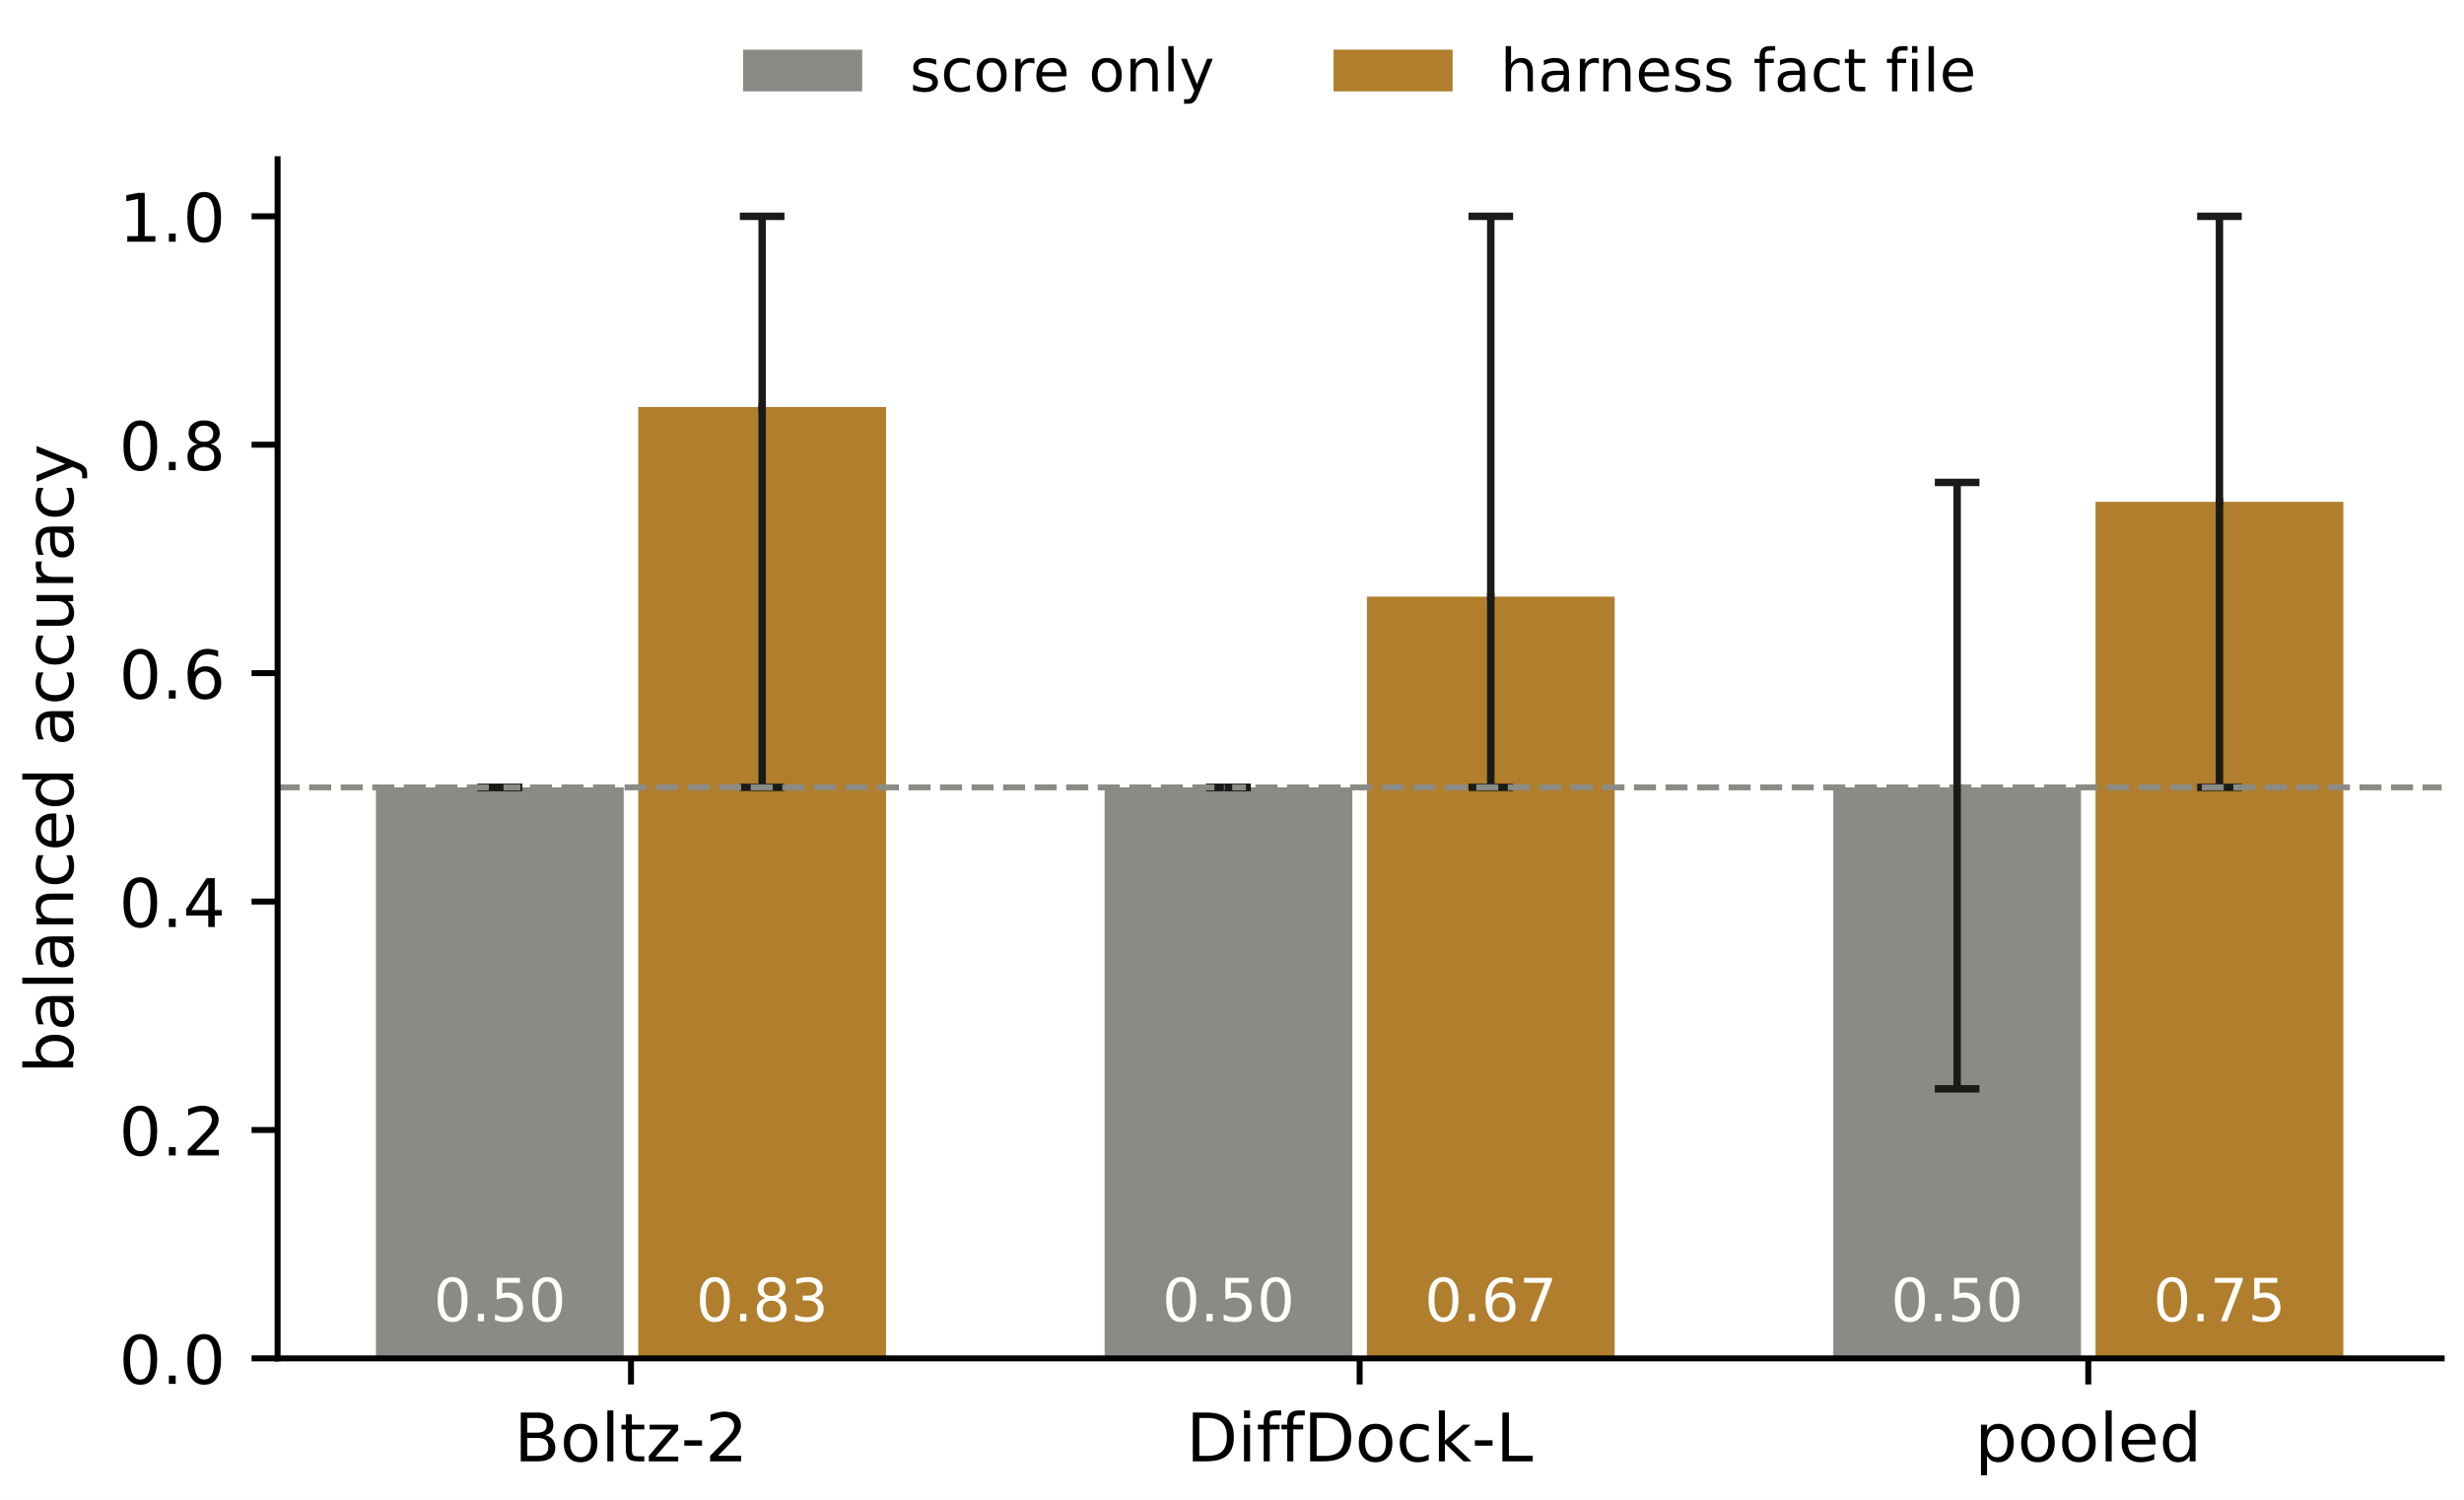
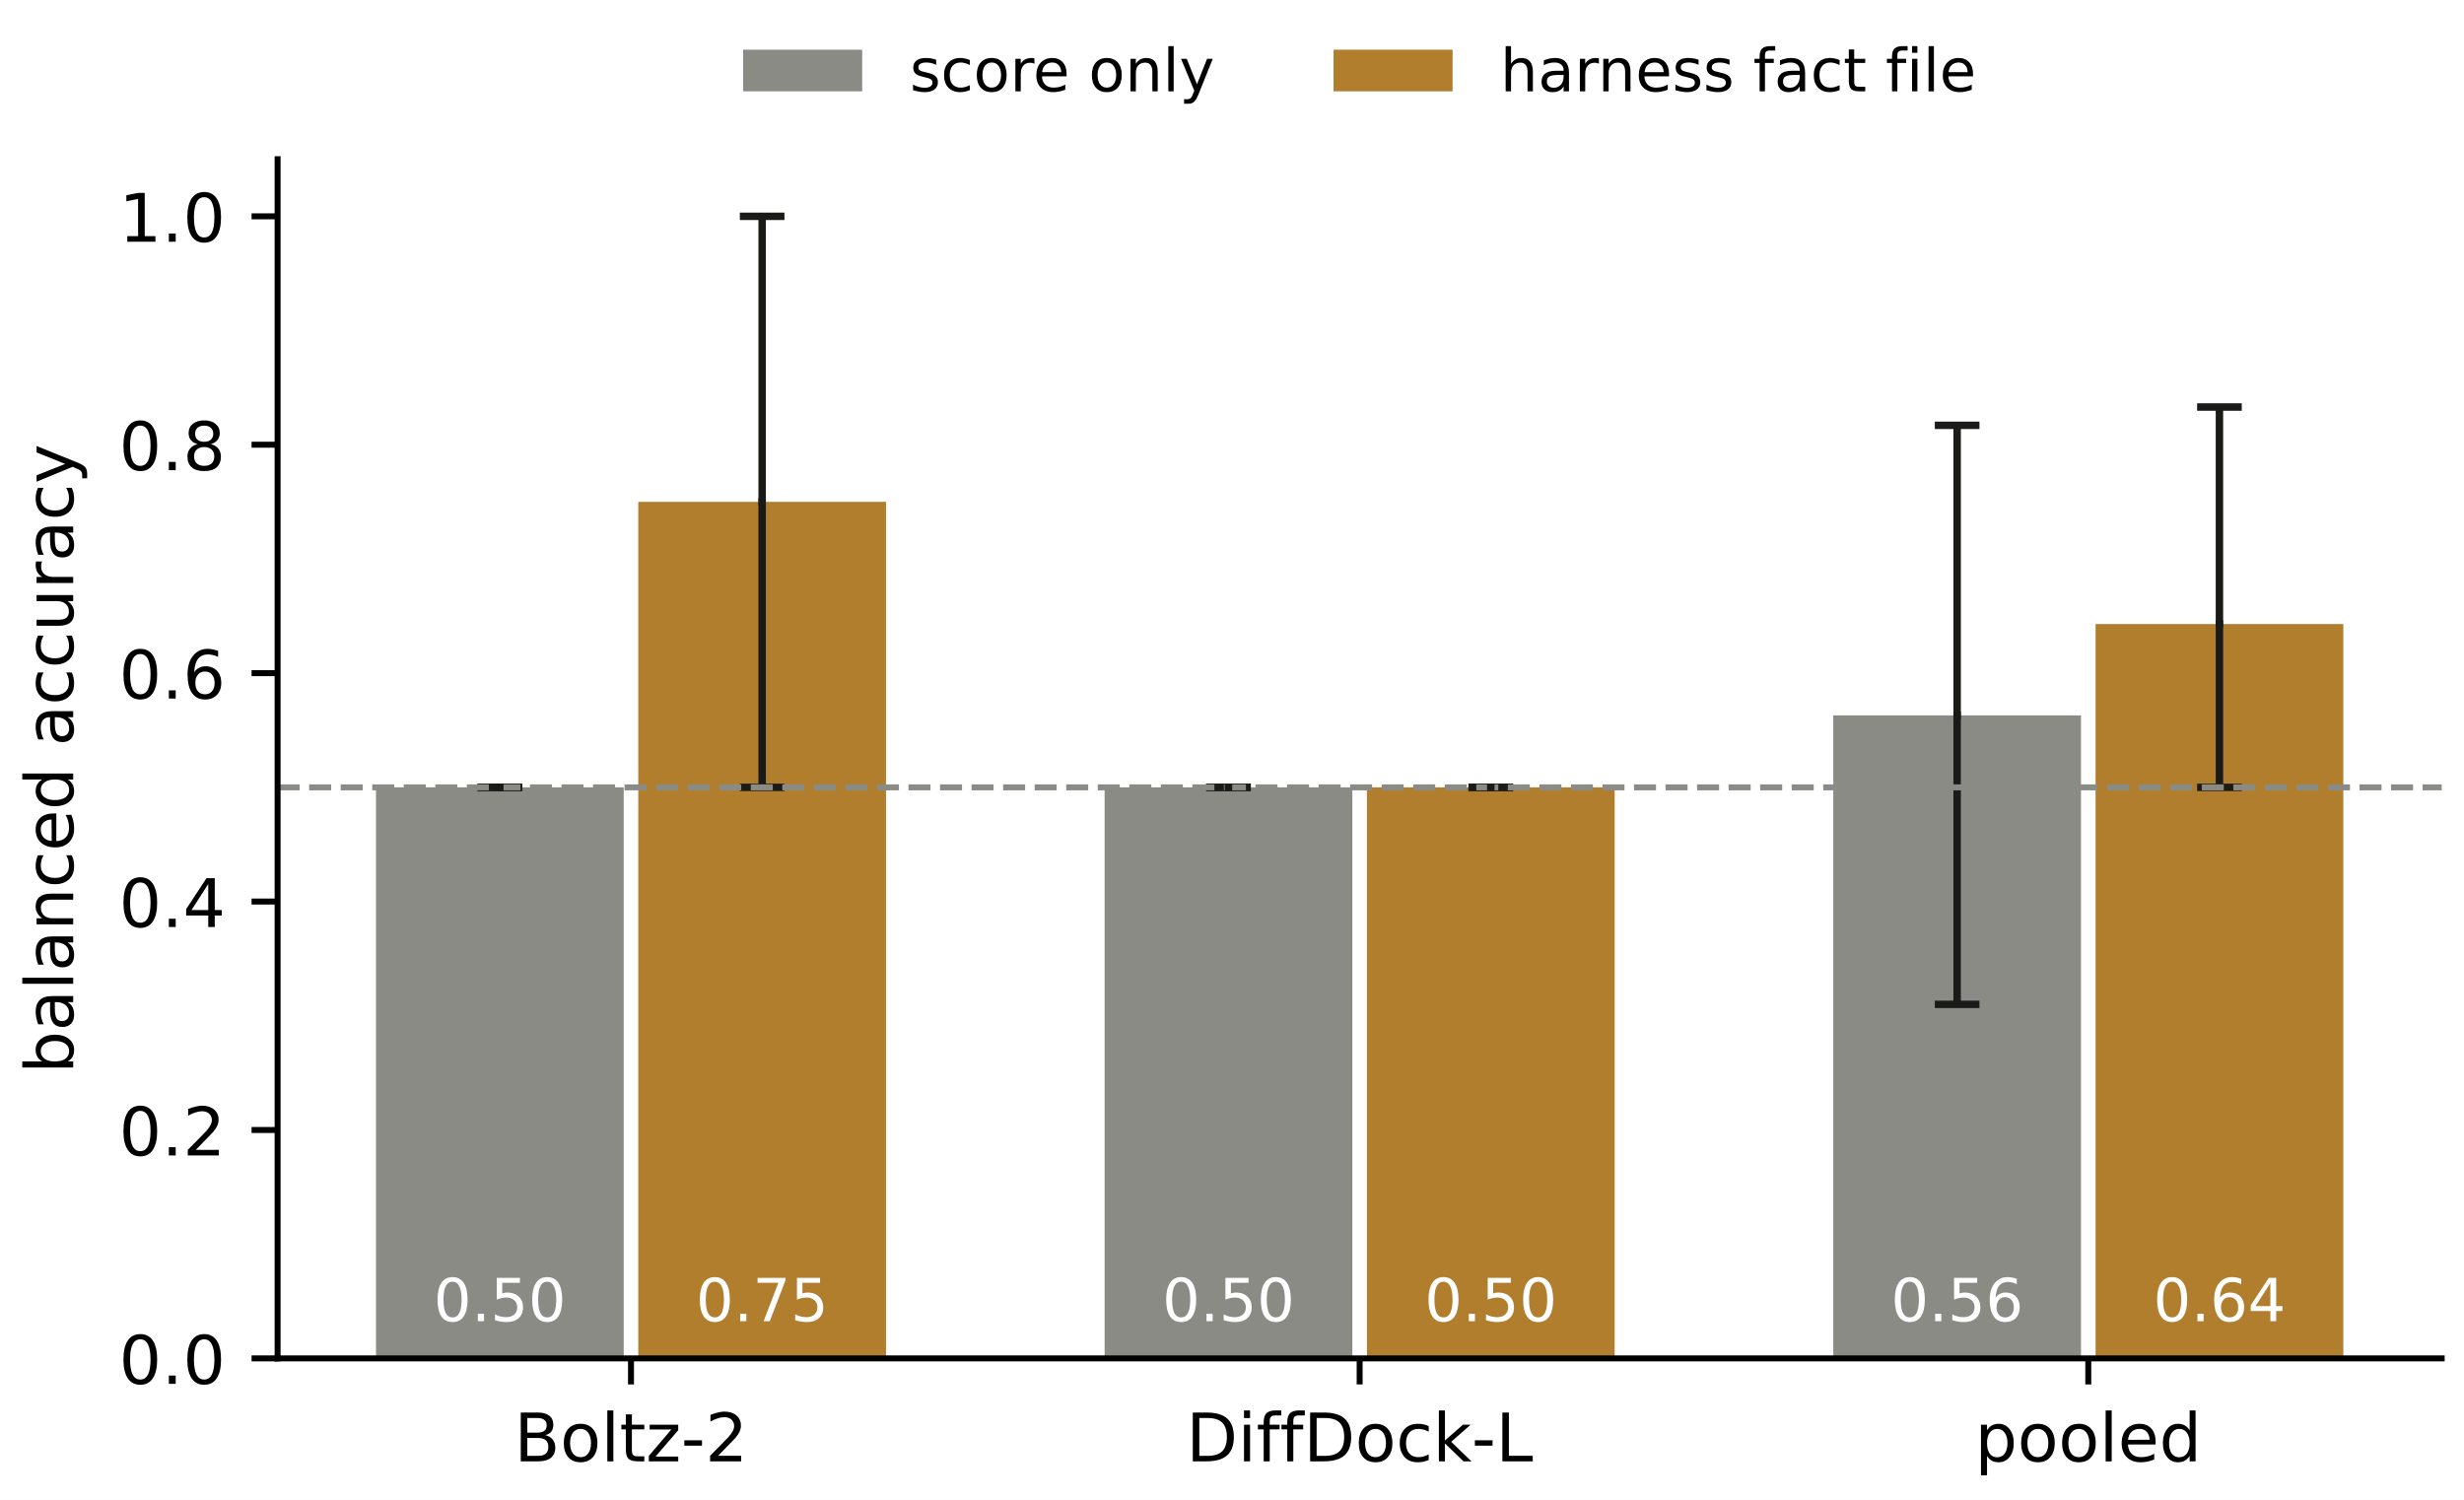
<svg xmlns="http://www.w3.org/2000/svg" xmlns:xlink="http://www.w3.org/1999/xlink" width="331.2pt" height="201.6pt" viewBox="0 0 331.2 201.6" version="1.1">
  <defs>
    <style type="text/css">*{stroke-linejoin: round; stroke-linecap: butt}</style>
  </defs>
  <g id="figure_1">
    <g id="patch_1">
      <path d="M 0 201.6  L 331.2 201.6  L 331.2 0  L 0 0  z " style="fill: #ffffff" />
    </g>
    <g id="axes_1">
      <g id="patch_2">
        <path d="M 37.314 182.599  L 328.2 182.599  L 328.2 21.401  L 37.314 21.401  z " style="fill: #ffffff" />
      </g>
      <g id="patch_3">
        <path d="M 50.536 182.599  L 83.836 182.599  L 83.836 105.838  L 50.536 105.838  z " clip-path="url(#p24f1129c32)" style="fill: #8b8b85" />
      </g>
      <g id="patch_4">
-         <path d="M 85.795 182.599  L 119.095 182.599  L 119.095 54.715  L 85.795 54.715  z " clip-path="url(#p24f1129c32)" style="fill: #b07e2c" />
+         <path d="M 85.795 182.599  L 119.095 182.599  L 119.095 67.457  L 85.795 67.457  z " clip-path="url(#p24f1129c32)" style="fill: #b07e2c" />
      </g>
      <g id="patch_5">
        <path d="M 148.477 182.599  L 181.777 182.599  L 181.777 105.838  L 148.477 105.838  z " clip-path="url(#p24f1129c32)" style="fill: #8b8b85" />
      </g>
      <g id="patch_6">
-         <path d="M 183.736 182.599  L 217.036 182.599  L 217.036 80.2  L 183.736 80.2  z " clip-path="url(#p24f1129c32)" style="fill: #b07e2c" />
+         <path d="M 183.736 182.599  L 217.036 182.599  L 217.036 105.838  L 183.736 105.838  z " clip-path="url(#p24f1129c32)" style="fill: #b07e2c" />
      </g>
      <g id="patch_7">
-         <path d="M 246.419 182.599  L 279.719 182.599  L 279.719 105.838  L 246.419 105.838  z " clip-path="url(#p24f1129c32)" style="fill: #8b8b85" />
+         <path d="M 246.419 182.599  L 279.719 182.599  L 279.719 96.166  L 246.419 96.166  z " clip-path="url(#p24f1129c32)" style="fill: #8b8b85" />
      </g>
      <g id="patch_8">
-         <path d="M 281.678 182.599  L 314.978 182.599  L 314.978 67.457  L 281.678 67.457  z " clip-path="url(#p24f1129c32)" style="fill: #b07e2c" />
+         <path d="M 281.678 182.599  L 314.978 182.599  L 314.978 83.884  L 281.678 83.884  z " clip-path="url(#p24f1129c32)" style="fill: #b07e2c" />
      </g>
      <g id="matplotlib.axis_1">
        <g id="xtick_1">
          <g id="line2d_1">
            <defs>
              <path id="m888860991e" d="M 0 0  L 0 3.5  " style="stroke: #000000; stroke-width: 0.8" />
            </defs>
            <g>
              <use xlink:href="#m888860991e" x="84.815" y="182.599" style="stroke: #000000; stroke-width: 0.8" />
            </g>
          </g>
          <g id="text_1">
            <text style="font-size: 9px; font-family: 'DejaVu Sans'; text-anchor: middle" x="84.815" y="196.438" transform="rotate(-0 84.81534 196.4377)">Boltz-2</text>
          </g>
        </g>
        <g id="xtick_2">
          <g id="line2d_2">
            <g>
              <use xlink:href="#m888860991e" x="182.757" y="182.599" style="stroke: #000000; stroke-width: 0.8" />
            </g>
          </g>
          <g id="text_2">
            <text style="font-size: 9px; font-family: 'DejaVu Sans'; text-anchor: middle" x="182.757" y="196.438" transform="rotate(-0 182.7568 196.4377)">DiffDock-L</text>
          </g>
        </g>
        <g id="xtick_3">
          <g id="line2d_3">
            <g>
              <use xlink:href="#m888860991e" x="280.698" y="182.599" style="stroke: #000000; stroke-width: 0.8" />
            </g>
          </g>
          <g id="text_3">
            <text style="font-size: 9px; font-family: 'DejaVu Sans'; text-anchor: middle" x="280.698" y="196.438" transform="rotate(-0 280.6982 196.4377)">pooled</text>
          </g>
        </g>
      </g>
      <g id="matplotlib.axis_2">
        <g id="ytick_1">
          <g id="line2d_4">
            <defs>
              <path id="m9c7fd201e3" d="M 0 0  L -3.5 0  " style="stroke: #000000; stroke-width: 0.8" />
            </defs>
            <g>
              <use xlink:href="#m9c7fd201e3" x="37.314" y="182.599" style="stroke: #000000; stroke-width: 0.8" />
            </g>
          </g>
          <g id="text_4">
            <text style="font-size: 9px; font-family: 'DejaVu Sans'; text-anchor: end" x="30.314" y="186.018" transform="rotate(-0 30.31376 186.018)">0.0</text>
          </g>
        </g>
        <g id="ytick_2">
          <g id="line2d_5">
            <g>
              <use xlink:href="#m9c7fd201e3" x="37.314" y="151.895" style="stroke: #000000; stroke-width: 0.8" />
            </g>
          </g>
          <g id="text_5">
            <text style="font-size: 9px; font-family: 'DejaVu Sans'; text-anchor: end" x="30.314" y="155.314" transform="rotate(-0 30.31376 155.3136)">0.2</text>
          </g>
        </g>
        <g id="ytick_3">
          <g id="line2d_6">
            <g>
              <use xlink:href="#m9c7fd201e3" x="37.314" y="121.19" style="stroke: #000000; stroke-width: 0.8" />
            </g>
          </g>
          <g id="text_6">
            <text style="font-size: 9px; font-family: 'DejaVu Sans'; text-anchor: end" x="30.314" y="124.609" transform="rotate(-0 30.31376 124.6092)">0.4</text>
          </g>
        </g>
        <g id="ytick_4">
          <g id="line2d_7">
            <g>
              <use xlink:href="#m9c7fd201e3" x="37.314" y="90.486" style="stroke: #000000; stroke-width: 0.8" />
            </g>
          </g>
          <g id="text_7">
            <text style="font-size: 9px; font-family: 'DejaVu Sans'; text-anchor: end" x="30.314" y="93.905" transform="rotate(-0 30.31376 93.90475)">0.6</text>
          </g>
        </g>
        <g id="ytick_5">
          <g id="line2d_8">
            <g>
              <use xlink:href="#m9c7fd201e3" x="37.314" y="59.781" style="stroke: #000000; stroke-width: 0.8" />
            </g>
          </g>
          <g id="text_8">
            <text style="font-size: 9px; font-family: 'DejaVu Sans'; text-anchor: end" x="30.314" y="63.2" transform="rotate(-0 30.31376 63.20033)">0.8</text>
          </g>
        </g>
        <g id="ytick_6">
          <g id="line2d_9">
            <g>
              <use xlink:href="#m9c7fd201e3" x="37.314" y="29.077" style="stroke: #000000; stroke-width: 0.8" />
            </g>
          </g>
          <g id="text_9">
            <text style="font-size: 9px; font-family: 'DejaVu Sans'; text-anchor: end" x="30.314" y="32.496" transform="rotate(-0 30.31376 32.49591)">1.0</text>
          </g>
        </g>
        <g id="text_10">
          <text style="font-size: 9px; font-family: 'DejaVu Sans'; text-anchor: middle" x="9.839" y="102" transform="rotate(-90 9.838834 102)">balanced accuracy</text>
        </g>
      </g>
      <g id="LineCollection_1">
        <path d="M 67.186 105.838  L 67.186 105.838  " clip-path="url(#p24f1129c32)" style="fill: none; stroke: #1a1a18" />
      </g>
      <g id="line2d_10">
        <defs>
          <path id="mfa8b9734a6" d="M 3 0  L -3 -0  " style="stroke: #1a1a18" />
        </defs>
        <g clip-path="url(#p24f1129c32)">
          <use xlink:href="#mfa8b9734a6" x="67.186" y="105.838" style="fill: #1a1a18; stroke: #1a1a18" />
        </g>
      </g>
      <g id="line2d_11">
        <g clip-path="url(#p24f1129c32)">
          <use xlink:href="#mfa8b9734a6" x="67.186" y="105.838" style="fill: #1a1a18; stroke: #1a1a18" />
        </g>
      </g>
      <g id="LineCollection_2">
        <path d="M 102.445 105.838  L 102.445 29.077  " clip-path="url(#p24f1129c32)" style="fill: none; stroke: #1a1a18" />
      </g>
      <g id="line2d_12">
        <g clip-path="url(#p24f1129c32)">
          <use xlink:href="#mfa8b9734a6" x="102.445" y="105.838" style="fill: #1a1a18; stroke: #1a1a18" />
        </g>
      </g>
      <g id="line2d_13">
        <g clip-path="url(#p24f1129c32)">
          <use xlink:href="#mfa8b9734a6" x="102.445" y="29.077" style="fill: #1a1a18; stroke: #1a1a18" />
        </g>
      </g>
      <g id="LineCollection_3">
        <path d="M 165.127 105.838  L 165.127 105.838  " clip-path="url(#p24f1129c32)" style="fill: none; stroke: #1a1a18" />
      </g>
      <g id="line2d_14">
        <g clip-path="url(#p24f1129c32)">
          <use xlink:href="#mfa8b9734a6" x="165.127" y="105.838" style="fill: #1a1a18; stroke: #1a1a18" />
        </g>
      </g>
      <g id="line2d_15">
        <g clip-path="url(#p24f1129c32)">
          <use xlink:href="#mfa8b9734a6" x="165.127" y="105.838" style="fill: #1a1a18; stroke: #1a1a18" />
        </g>
      </g>
      <g id="LineCollection_4">
-         <path d="M 200.386 105.838  L 200.386 29.077  " clip-path="url(#p24f1129c32)" style="fill: none; stroke: #1a1a18" />
+         <path d="M 200.386 105.838  L 200.386 105.838  " clip-path="url(#p24f1129c32)" style="fill: none; stroke: #1a1a18" />
      </g>
      <g id="line2d_16">
        <g clip-path="url(#p24f1129c32)">
          <use xlink:href="#mfa8b9734a6" x="200.386" y="105.838" style="fill: #1a1a18; stroke: #1a1a18" />
        </g>
      </g>
      <g id="line2d_17">
        <g clip-path="url(#p24f1129c32)">
-           <use xlink:href="#mfa8b9734a6" x="200.386" y="29.077" style="fill: #1a1a18; stroke: #1a1a18" />
+           <use xlink:href="#mfa8b9734a6" x="200.386" y="105.838" style="fill: #1a1a18; stroke: #1a1a18" />
        </g>
      </g>
      <g id="LineCollection_5">
-         <path d="M 263.069 146.368  L 263.069 64.848  " clip-path="url(#p24f1129c32)" style="fill: none; stroke: #1a1a18" />
+         <path d="M 263.069 135.007  L 263.069 57.172  " clip-path="url(#p24f1129c32)" style="fill: none; stroke: #1a1a18" />
      </g>
      <g id="line2d_18">
        <g clip-path="url(#p24f1129c32)">
-           <use xlink:href="#mfa8b9734a6" x="263.069" y="146.368" style="fill: #1a1a18; stroke: #1a1a18" />
+           <use xlink:href="#mfa8b9734a6" x="263.069" y="135.007" style="fill: #1a1a18; stroke: #1a1a18" />
        </g>
      </g>
      <g id="line2d_19">
        <g clip-path="url(#p24f1129c32)">
-           <use xlink:href="#mfa8b9734a6" x="263.069" y="64.848" style="fill: #1a1a18; stroke: #1a1a18" />
+           <use xlink:href="#mfa8b9734a6" x="263.069" y="57.172" style="fill: #1a1a18; stroke: #1a1a18" />
        </g>
      </g>
      <g id="LineCollection_6">
-         <path d="M 298.328 105.838  L 298.328 29.077  " clip-path="url(#p24f1129c32)" style="fill: none; stroke: #1a1a18" />
+         <path d="M 298.328 105.838  L 298.328 54.715  " clip-path="url(#p24f1129c32)" style="fill: none; stroke: #1a1a18" />
      </g>
      <g id="line2d_20">
        <g clip-path="url(#p24f1129c32)">
          <use xlink:href="#mfa8b9734a6" x="298.328" y="105.838" style="fill: #1a1a18; stroke: #1a1a18" />
        </g>
      </g>
      <g id="line2d_21">
        <g clip-path="url(#p24f1129c32)">
-           <use xlink:href="#mfa8b9734a6" x="298.328" y="29.077" style="fill: #1a1a18; stroke: #1a1a18" />
+           <use xlink:href="#mfa8b9734a6" x="298.328" y="54.715" style="fill: #1a1a18; stroke: #1a1a18" />
        </g>
      </g>
      <g id="line2d_22">
        <path d="M 37.314 105.838  L 328.2 105.838  " clip-path="url(#p24f1129c32)" style="fill: none; stroke-dasharray: 2.96,1.28; stroke-dashoffset: 0; stroke: #8b8b85; stroke-width: 0.8" />
      </g>
      <g id="line2d_23">
        <path d="M 67.186 105.838  " clip-path="url(#p24f1129c32)" style="fill: none; stroke: #1a1a18; stroke-linecap: square" />
      </g>
      <g id="line2d_24">
-         <path d="M 102.445 54.715  " clip-path="url(#p24f1129c32)" style="fill: none; stroke: #1a1a18; stroke-linecap: square" />
+         <path d="M 102.445 67.457  " clip-path="url(#p24f1129c32)" style="fill: none; stroke: #1a1a18; stroke-linecap: square" />
      </g>
      <g id="line2d_25">
        <path d="M 165.127 105.838  " clip-path="url(#p24f1129c32)" style="fill: none; stroke: #1a1a18; stroke-linecap: square" />
      </g>
      <g id="line2d_26">
-         <path d="M 200.386 80.2  " clip-path="url(#p24f1129c32)" style="fill: none; stroke: #1a1a18; stroke-linecap: square" />
+         <path d="M 200.386 105.838  " clip-path="url(#p24f1129c32)" style="fill: none; stroke: #1a1a18; stroke-linecap: square" />
      </g>
      <g id="line2d_27">
-         <path d="M 263.069 105.838  " clip-path="url(#p24f1129c32)" style="fill: none; stroke: #1a1a18; stroke-linecap: square" />
+         <path d="M 263.069 96.166  " clip-path="url(#p24f1129c32)" style="fill: none; stroke: #1a1a18; stroke-linecap: square" />
      </g>
      <g id="line2d_28">
-         <path d="M 298.328 67.457  " clip-path="url(#p24f1129c32)" style="fill: none; stroke: #1a1a18; stroke-linecap: square" />
+         <path d="M 298.328 83.884  " clip-path="url(#p24f1129c32)" style="fill: none; stroke: #1a1a18; stroke-linecap: square" />
      </g>
      <g id="patch_9">
        <path d="M 37.314 182.599  L 37.314 21.401  " style="fill: none; stroke: #000000; stroke-width: 0.8; stroke-linejoin: miter; stroke-linecap: square" />
      </g>
      <g id="patch_10">
        <path d="M 37.314 182.599  L 328.2 182.599  " style="fill: none; stroke: #000000; stroke-width: 0.8; stroke-linejoin: miter; stroke-linecap: square" />
      </g>
      <g id="text_11">
        <text style="font-size: 8px; font-family: 'DejaVu Sans'; text-anchor: middle; fill: #ffffff" x="67.186" y="177.607" transform="rotate(-0 67.18589 177.6067)">0.50</text>
      </g>
      <g id="text_12">
-         <text style="font-size: 8px; font-family: 'DejaVu Sans'; text-anchor: middle; fill: #ffffff" x="102.445" y="177.607" transform="rotate(-0 102.4448 177.6067)">0.83</text>
+         <text style="font-size: 8px; font-family: 'DejaVu Sans'; text-anchor: middle; fill: #ffffff" x="102.445" y="177.607" transform="rotate(-0 102.4448 177.6067)">0.75</text>
      </g>
      <g id="text_13">
        <text style="font-size: 8px; font-family: 'DejaVu Sans'; text-anchor: middle; fill: #ffffff" x="165.127" y="177.607" transform="rotate(-0 165.1273 177.6067)">0.50</text>
      </g>
      <g id="text_14">
-         <text style="font-size: 8px; font-family: 'DejaVu Sans'; text-anchor: middle; fill: #ffffff" x="200.386" y="177.607" transform="rotate(-0 200.3862 177.6067)">0.67</text>
+         <text style="font-size: 8px; font-family: 'DejaVu Sans'; text-anchor: middle; fill: #ffffff" x="200.386" y="177.607" transform="rotate(-0 200.3862 177.6067)">0.50</text>
      </g>
      <g id="text_15">
-         <text style="font-size: 8px; font-family: 'DejaVu Sans'; text-anchor: middle; fill: #ffffff" x="263.069" y="177.607" transform="rotate(-0 263.0687 177.6067)">0.50</text>
+         <text style="font-size: 8px; font-family: 'DejaVu Sans'; text-anchor: middle; fill: #ffffff" x="263.069" y="177.607" transform="rotate(-0 263.0687 177.6067)">0.56</text>
      </g>
      <g id="text_16">
-         <text style="font-size: 8px; font-family: 'DejaVu Sans'; text-anchor: middle; fill: #ffffff" x="298.328" y="177.607" transform="rotate(-0 298.3276 177.6067)">0.75</text>
+         <text style="font-size: 8px; font-family: 'DejaVu Sans'; text-anchor: middle; fill: #ffffff" x="298.328" y="177.607" transform="rotate(-0 298.3276 177.6067)">0.64</text>
      </g>
      <g id="legend_1">
        <g id="patch_11">
          <path d="M 99.891 12.279  L 115.891 12.279  L 115.891 6.679  L 99.891 6.679  z " style="fill: #8b8b85" />
        </g>
        <g id="text_17">
          <text style="font-size: 8px; font-family: 'DejaVu Sans'; text-anchor: start" x="122.291" y="12.279" transform="rotate(-0 122.2905 12.27899)">score only</text>
        </g>
        <g id="patch_12">
          <path d="M 179.252 12.279  L 195.252 12.279  L 195.252 6.679  L 179.252 6.679  z " style="fill: #b07e2c" />
        </g>
        <g id="text_18">
          <text style="font-size: 8px; font-family: 'DejaVu Sans'; text-anchor: start" x="201.652" y="12.279" transform="rotate(-0 201.6518 12.27899)">harness fact file</text>
        </g>
      </g>
    </g>
  </g>
  <defs>
    <clipPath id="p24f1129c32">
      <rect x="37.314" y="21.401" width="290.886" height="161.198" />
    </clipPath>
  </defs>
</svg>
